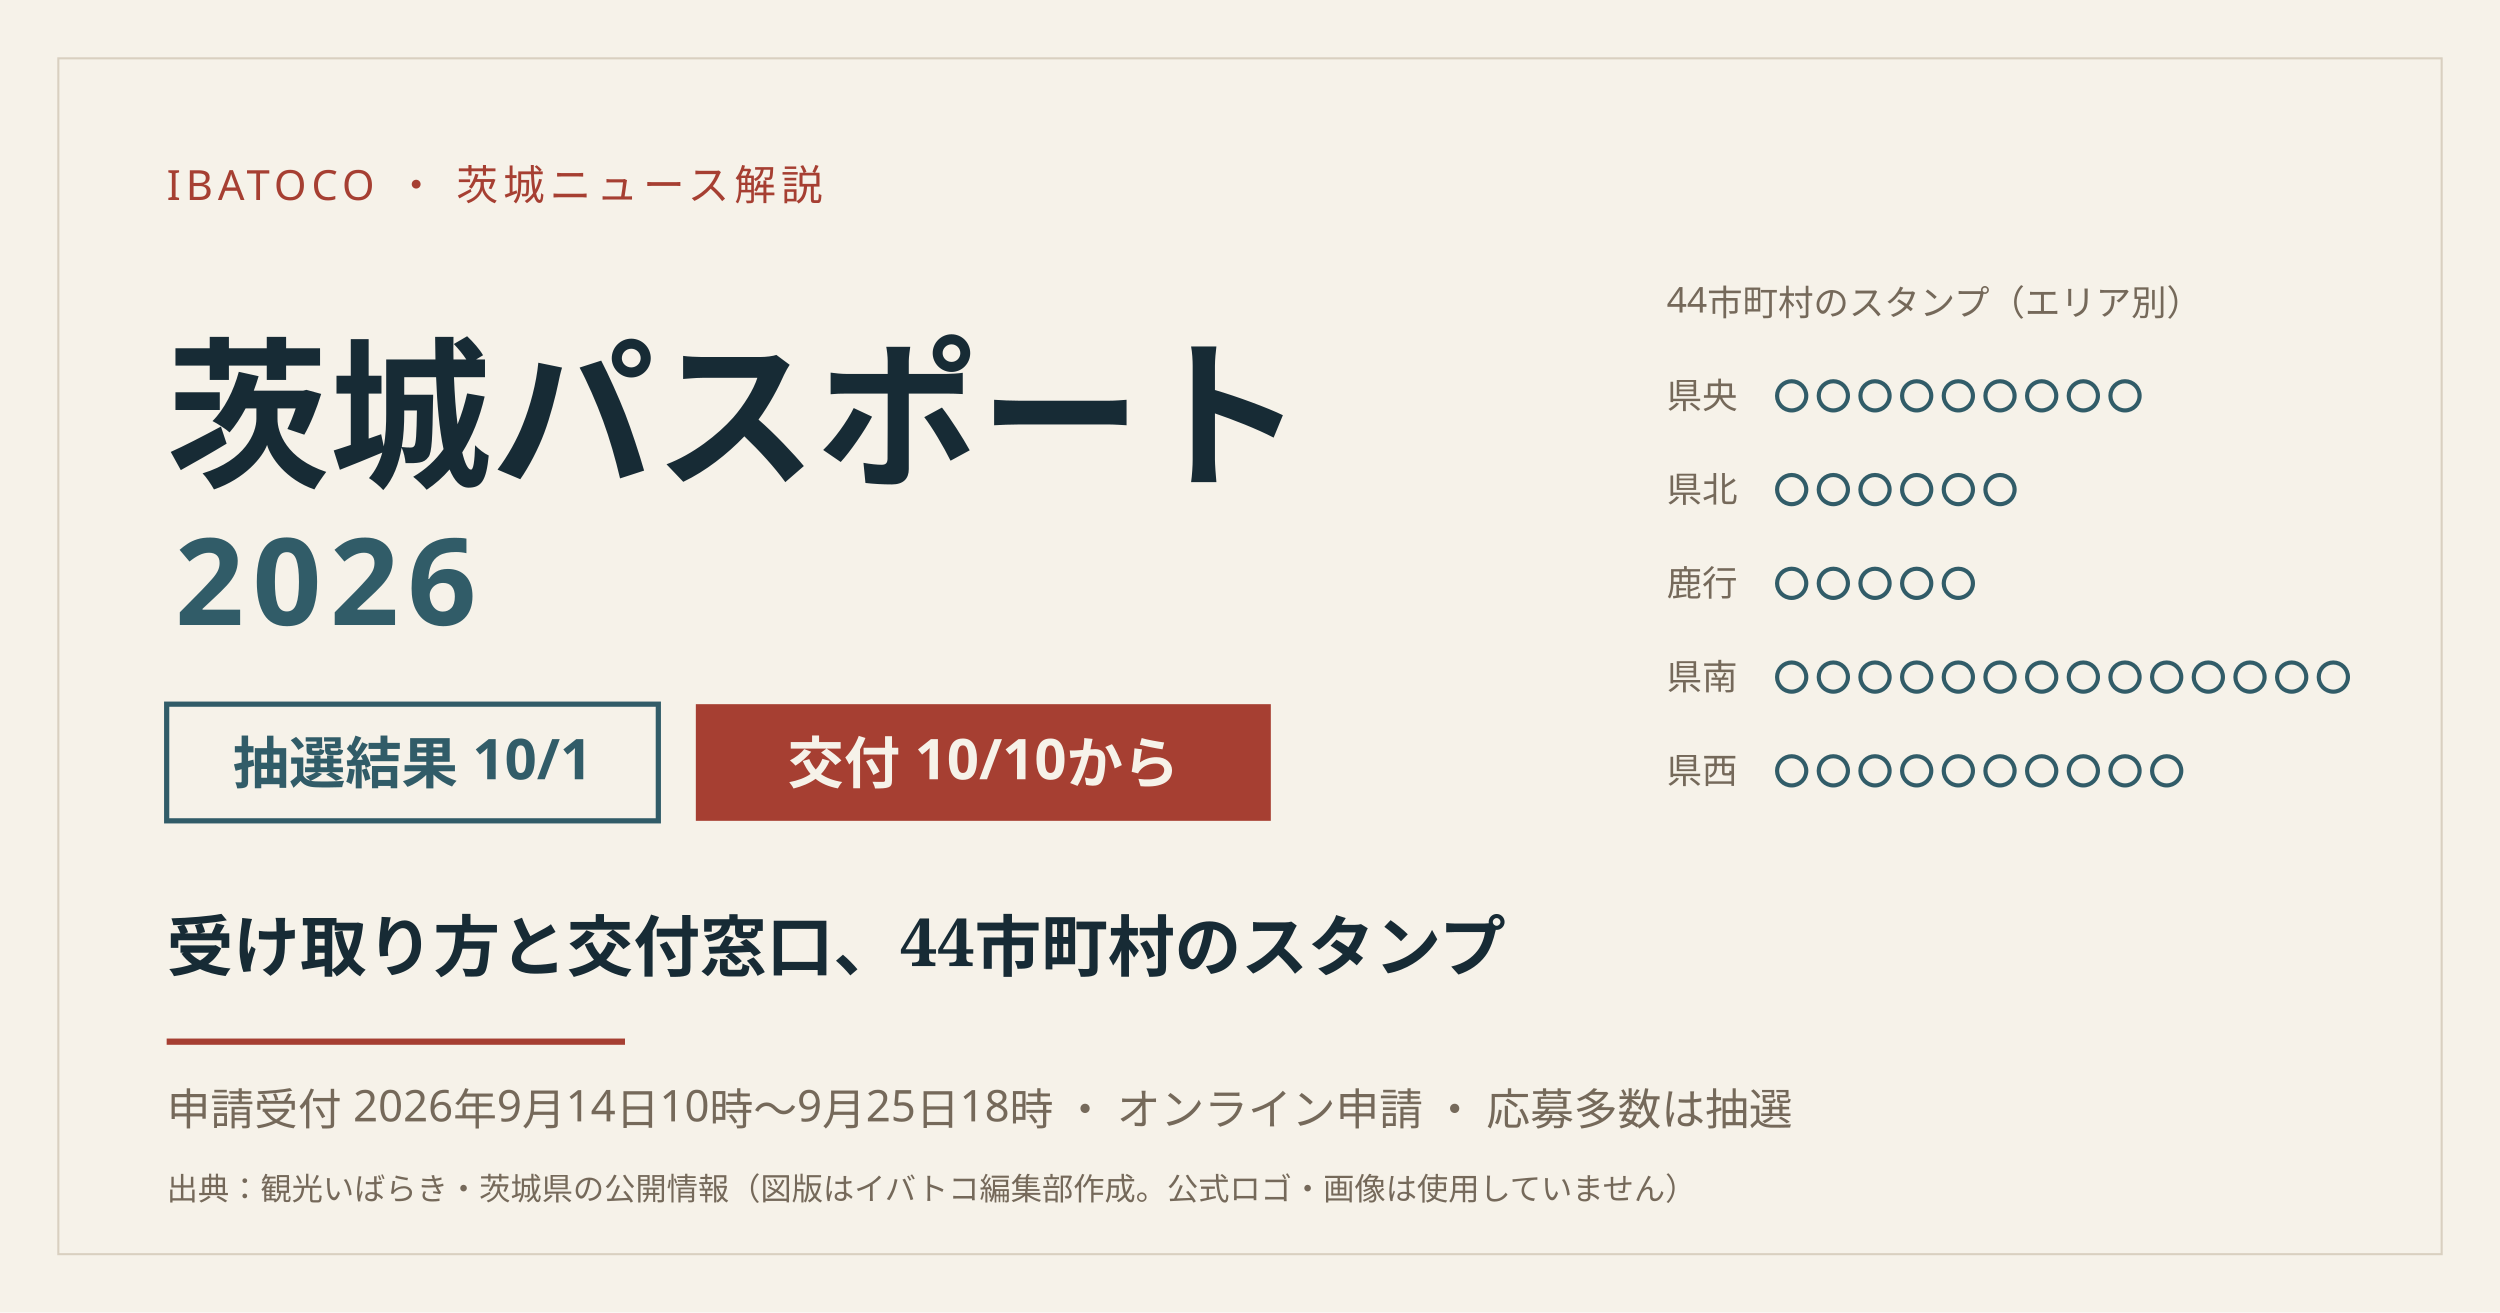
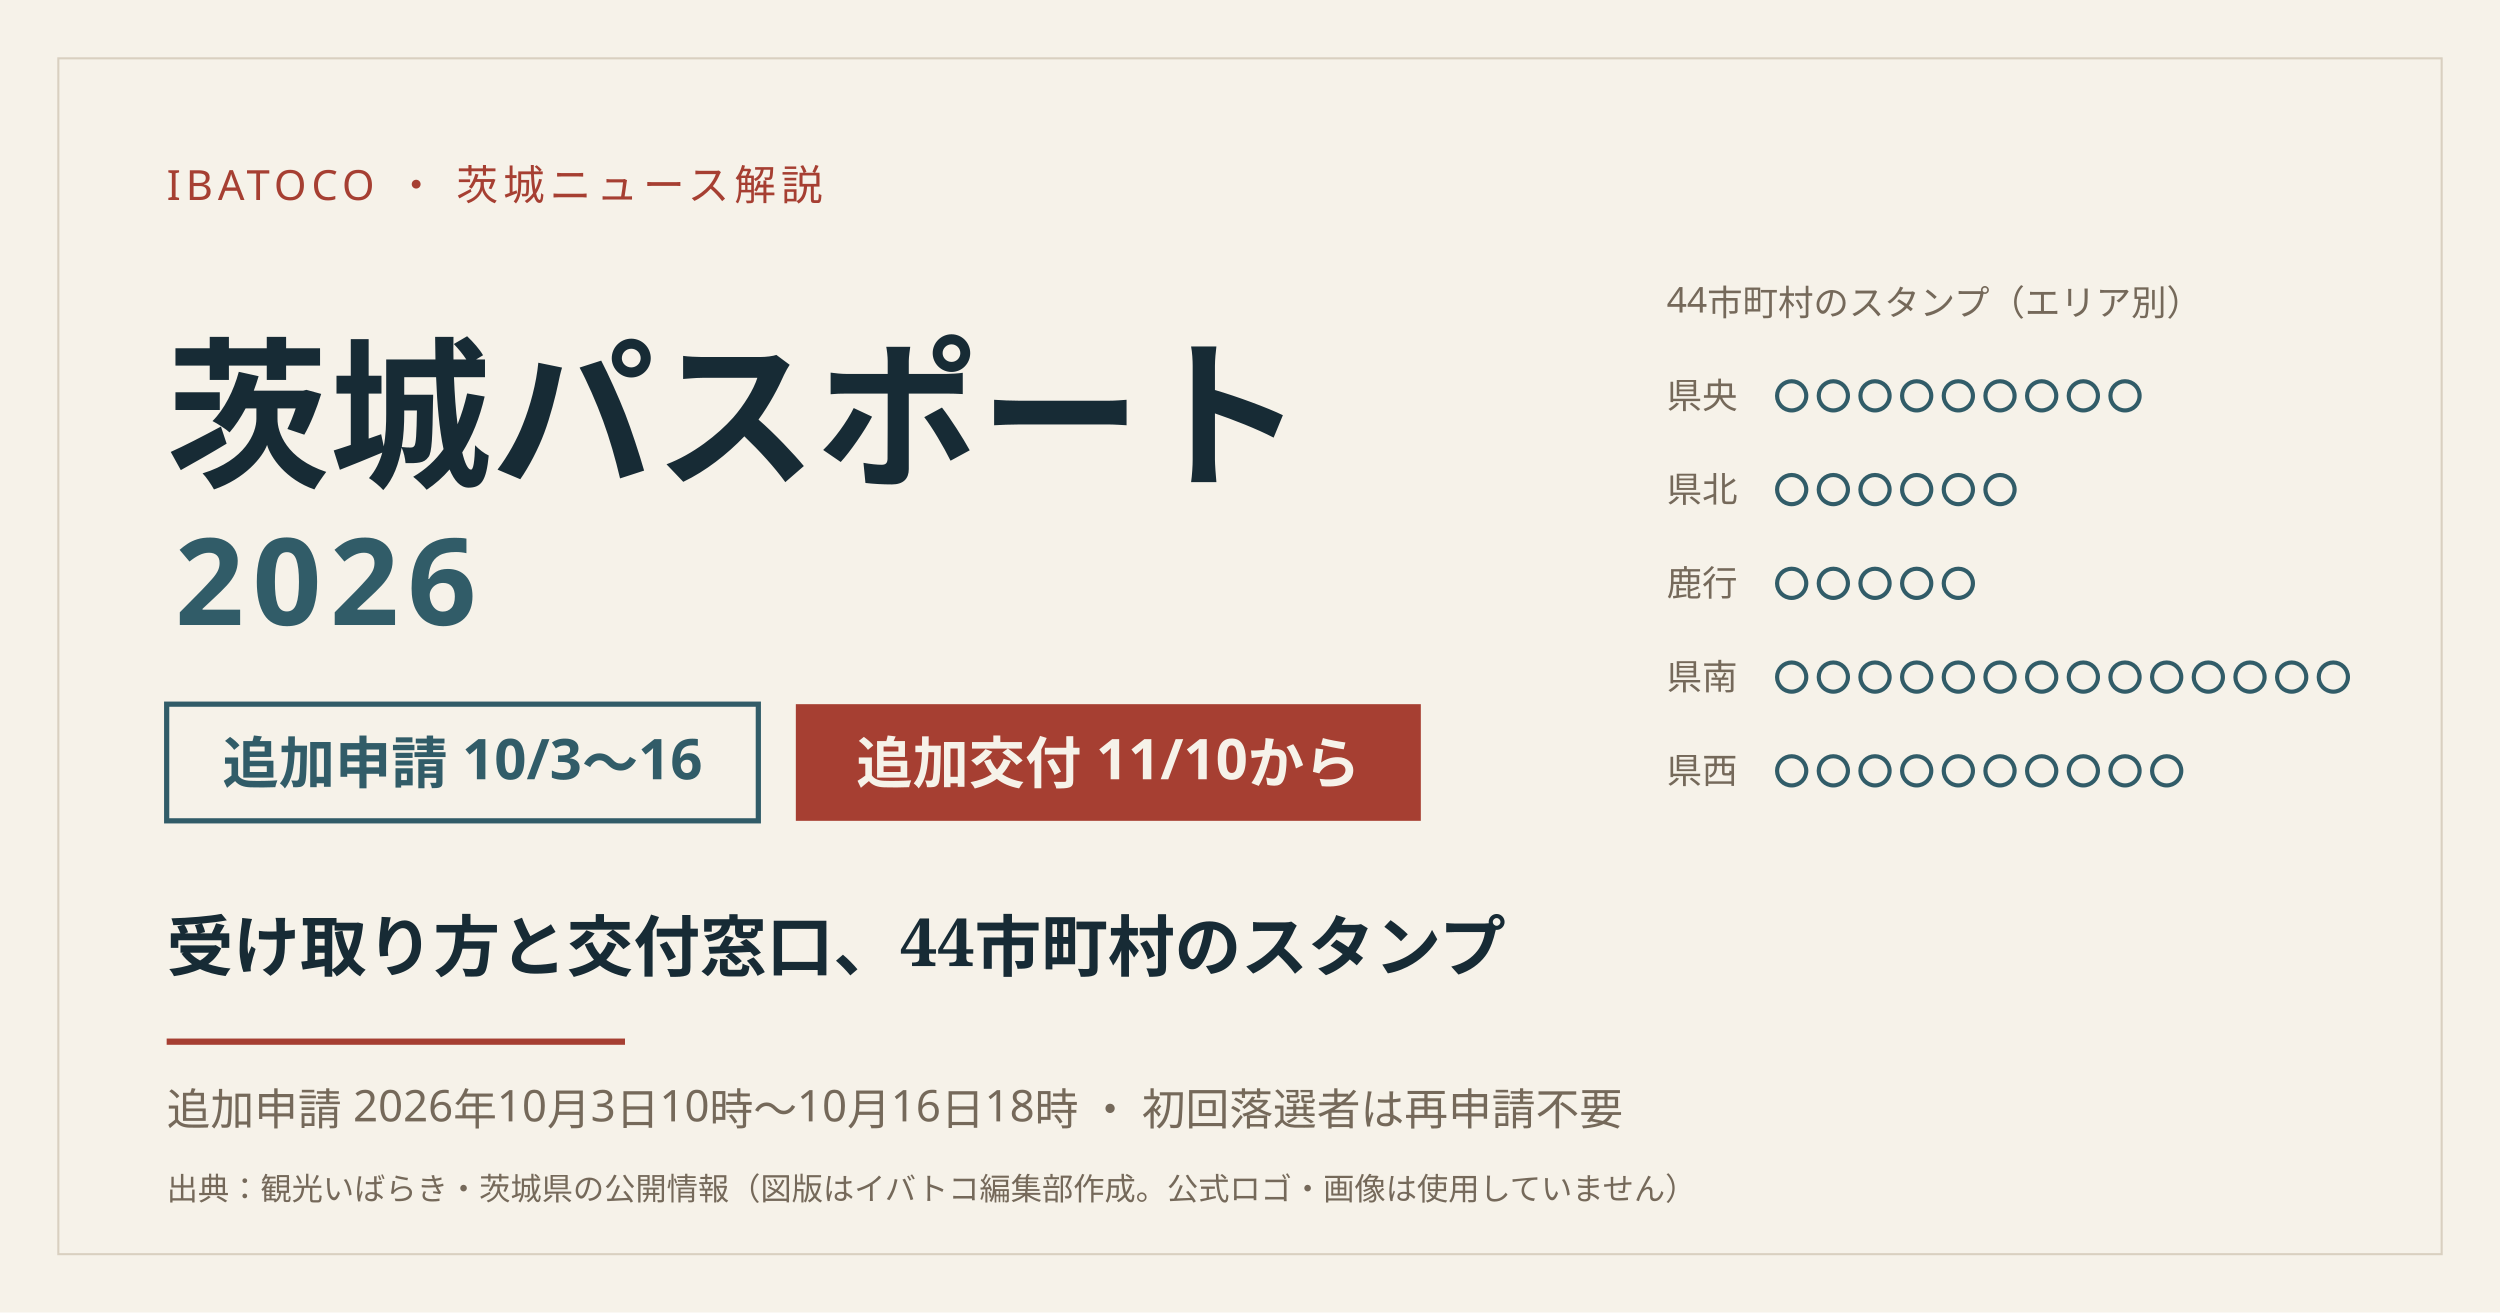
- <svg xmlns="http://www.w3.org/2000/svg" width="1200" height="630" viewBox="0 0 1200 630" role="img" aria-label="茨城パスポート 2026。抽選結果は10月1日通知、交付は10月10日から。44市町村のスタンプを示すイバトコ作成の図版">
+ <svg xmlns="http://www.w3.org/2000/svg" width="1200" height="630" viewBox="0 0 1200 630" role="img" aria-label="茨城パスポート 2026。追加申請は10月3日から16日、追加交付は11月10日から。44市町村のスタンプを示すイバトコ作成の図版">
  <rect width="1200" height="630" fill="#f6f2e9" />
  <rect x="28" y="28" width="1144" height="574" fill="none" stroke="#d9d0c0" stroke-width="1" />
  <text x="80" y="96" font-family="'Source Sans 3', sans-serif" font-size="20" letter-spacing="2.4" fill="#a63f32">IBATOCO ・ 茨城ニュース解説</text>
  <text x="80" y="228" font-family="'Shippori Mincho', serif" font-size="78" font-weight="700" fill="#172b35">茨城パスポート</text>
  <text x="84" y="300" font-family="'Source Sans 3', sans-serif" font-size="58" font-weight="700" letter-spacing="4" fill="#315c68">2026</text>
-   <rect x="80" y="338" width="236" height="56" fill="none" stroke="#315c68" stroke-width="2.5" />
-   <text x="198" y="376" text-anchor="middle" font-family="'Source Sans 3', sans-serif" font-size="27" font-weight="700" fill="#315c68">抽選結果 10/1</text>
-   <rect x="334" y="338" width="276" height="56" fill="#a63f32" />
-   <text x="472" y="376" text-anchor="middle" font-family="'Source Sans 3', sans-serif" font-size="27" font-weight="700" fill="#f6f2e9">交付 10/10から</text>
+   <rect x="80" y="338" width="284" height="56" fill="none" stroke="#315c68" stroke-width="2.5" />
+   <text x="222" y="376" text-anchor="middle" font-family="'Source Sans 3', sans-serif" font-size="27" font-weight="700" fill="#315c68">追加申請 10/3〜16</text>
+   <rect x="382" y="338" width="300" height="56" fill="#a63f32" />
+   <text x="532" y="376" text-anchor="middle" font-family="'Source Sans 3', sans-serif" font-size="27" font-weight="700" fill="#f6f2e9">追加交付 11/10から</text>
  <text x="80" y="466" font-family="'Shippori Mincho', serif" font-size="32" font-weight="700" fill="#172b35">受け取り方と交付窓口、44市町村のスタンプ</text>
  <g font-family="'Source Sans 3', sans-serif" font-size="17" fill="#75695a">
    <text x="800" y="150">44市町村のスタンプ（エリア別）</text>
    <text x="800" y="196">県央</text>
    <text x="800" y="241">県北</text>
    <text x="800" y="286">鹿行</text>
    <text x="800" y="331">県南</text>
    <text x="800" y="376">県西</text>
  </g>
  <g fill="#f6f2e9" stroke="#315c68" stroke-width="2">
    <circle cx="860" cy="190" r="7" />
    <circle cx="880" cy="190" r="7" />
    <circle cx="900" cy="190" r="7" />
    <circle cx="920" cy="190" r="7" />
    <circle cx="940" cy="190" r="7" />
    <circle cx="960" cy="190" r="7" />
    <circle cx="980" cy="190" r="7" />
    <circle cx="1000" cy="190" r="7" />
    <circle cx="1020" cy="190" r="7" />
    <circle cx="860" cy="235" r="7" />
    <circle cx="880" cy="235" r="7" />
    <circle cx="900" cy="235" r="7" />
    <circle cx="920" cy="235" r="7" />
    <circle cx="940" cy="235" r="7" />
    <circle cx="960" cy="235" r="7" />
    <circle cx="860" cy="280" r="7" />
    <circle cx="880" cy="280" r="7" />
    <circle cx="900" cy="280" r="7" />
    <circle cx="920" cy="280" r="7" />
    <circle cx="940" cy="280" r="7" />
    <circle cx="860" cy="325" r="7" />
    <circle cx="880" cy="325" r="7" />
    <circle cx="900" cy="325" r="7" />
    <circle cx="920" cy="325" r="7" />
    <circle cx="940" cy="325" r="7" />
    <circle cx="960" cy="325" r="7" />
    <circle cx="980" cy="325" r="7" />
    <circle cx="1000" cy="325" r="7" />
    <circle cx="1020" cy="325" r="7" />
    <circle cx="1040" cy="325" r="7" />
    <circle cx="1060" cy="325" r="7" />
    <circle cx="1080" cy="325" r="7" />
    <circle cx="1100" cy="325" r="7" />
    <circle cx="1120" cy="325" r="7" />
    <circle cx="860" cy="370" r="7" />
    <circle cx="880" cy="370" r="7" />
    <circle cx="900" cy="370" r="7" />
    <circle cx="920" cy="370" r="7" />
    <circle cx="940" cy="370" r="7" />
    <circle cx="960" cy="370" r="7" />
    <circle cx="980" cy="370" r="7" />
    <circle cx="1000" cy="370" r="7" />
    <circle cx="1020" cy="370" r="7" />
    <circle cx="1040" cy="370" r="7" />
  </g>
  <line x1="80" y1="500" x2="300" y2="500" stroke="#a63f32" stroke-width="3" />
-   <text x="80" y="540" font-family="'Source Sans 3', sans-serif" font-size="21" fill="#75695a">申請受付 2026年9月14日10時〜9月25日18時 ・ オンライン申請 ・ 応募多数は抽選</text>
+   <text x="80" y="540" font-family="'Source Sans 3', sans-serif" font-size="21" fill="#75695a">追加申請 2026年10月3日10時〜10月16日18時 ・ 初回落選者は再申請不要</text>
  <text x="80" y="576" font-family="'Source Sans 3', sans-serif" font-size="15" fill="#75695a">出典：観光いばらき・茨城県の公開情報（図版はイバトコ編集部作成。公式ロゴ・画像は使用していません）</text>
</svg>
